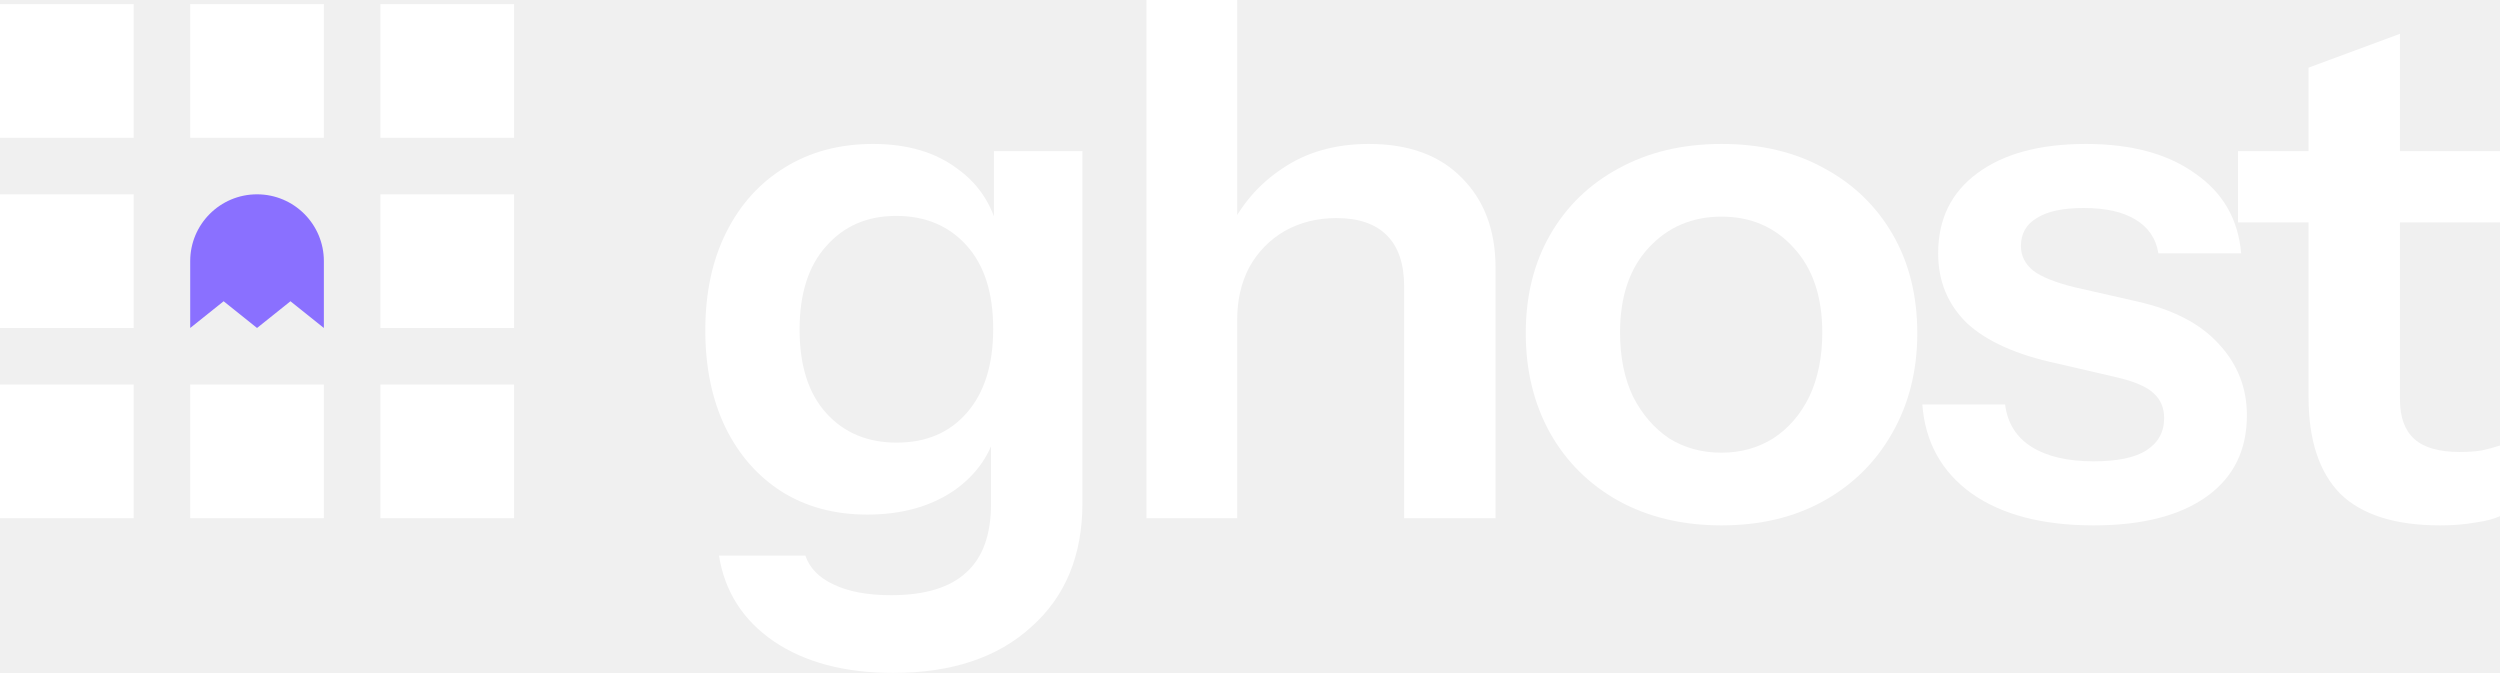
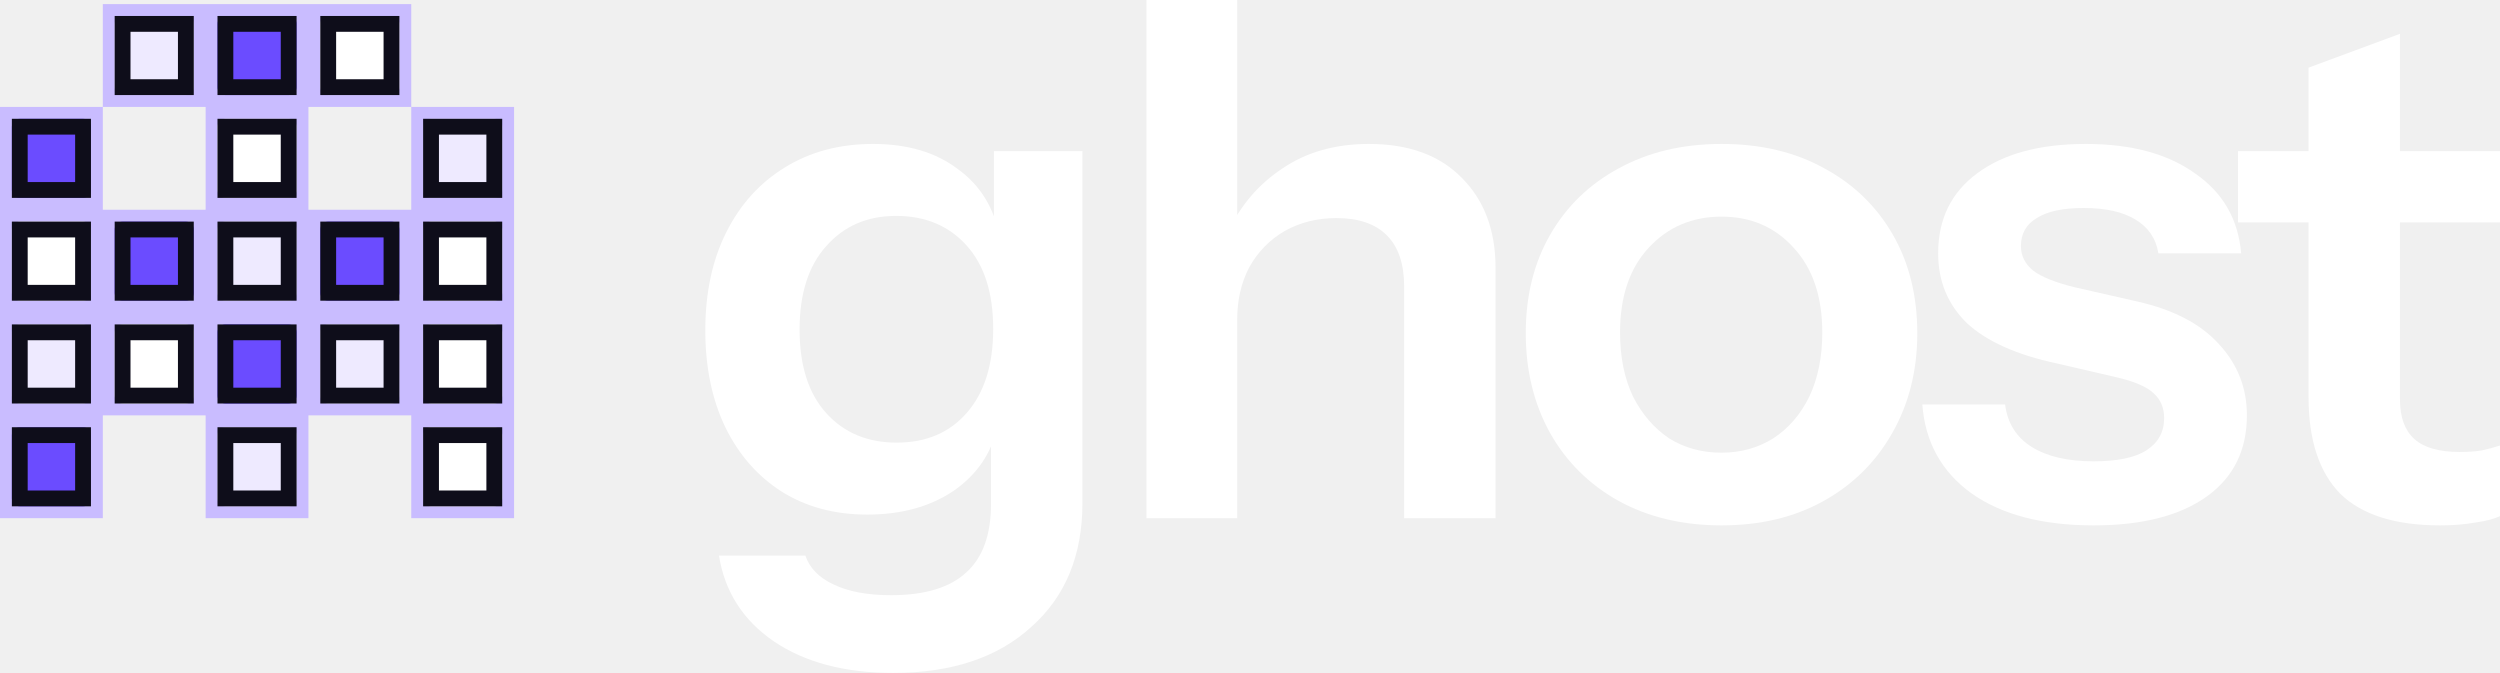
- <svg xmlns="http://www.w3.org/2000/svg" viewBox="0 0 486.313 130.9" width="486.313" height="130.9" version="1.1" id="svg24">
-   <defs id="defs28" />
-   <g fill="#ffffff" id="g18" transform="translate(0,0.8)">
-     <path id="rect2" d="M 0,0 H 26 V 26 H 0 Z" />
-     <path id="rect4" d="M 37,0 H 63 V 26 H 37 Z" />
-     <path id="rect6" d="m 74,0 h 26 V 26 H 74 Z" />
-     <path id="rect8" d="M 0,37 H 26 V 63 H 0 Z" />
-     <path id="rect10" d="m 74,37 h 26 V 63 H 74 Z" />
-     <path id="rect12" d="m 0,74 h 26 v 26 H 0 Z" />
-     <path id="rect14" d="m 37,74 h 26 v 26 H 37 Z" />
-     <path id="rect16" d="m 74,74 h 26 v 26 H 74 Z" />
+ <svg xmlns="http://www.w3.org/2000/svg" viewBox="0 0 486.313 130.9" width="486.313" height="130.9" role="img" aria-label="ghost">
+   <g transform="translate(0 0.8) scale(0.7692308) translate(3 3)">
+     <path fill="#C9BCFF" fill-rule="evenodd" d="M23 -3H101V23H127V127H101V101H75V127H49V101H23V127H-3V23H23Z M23 23H49V49H23Z M75 23H101V49H75Z" />
+     <rect x="26" y="0" width="20" height="20" rx="2" fill="#EEEAFF" />
+     <rect x="28" y="2" width="16" height="16" fill="none" stroke="#0E0D1A" stroke-width="4" />
+     <rect x="52" y="0" width="20" height="20" rx="2" fill="#6B4CFF" />
+     <rect x="54" y="2" width="16" height="16" fill="none" stroke="#0E0D1A" stroke-width="4" />
+     <rect x="78" y="0" width="20" height="20" rx="2" fill="#FFFFFF" />
+     <rect x="80" y="2" width="16" height="16" fill="none" stroke="#0E0D1A" stroke-width="4" />
+     <rect x="0" y="26" width="20" height="20" rx="2" fill="#6B4CFF" />
+     <rect x="2" y="28" width="16" height="16" fill="none" stroke="#0E0D1A" stroke-width="4" />
+     <rect x="52" y="26" width="20" height="20" rx="2" fill="#FFFFFF" />
+     <rect x="54" y="28" width="16" height="16" fill="none" stroke="#0E0D1A" stroke-width="4" />
+     <rect x="104" y="26" width="20" height="20" rx="2" fill="#EEEAFF" />
+     <rect x="106" y="28" width="16" height="16" fill="none" stroke="#0E0D1A" stroke-width="4" />
+     <rect x="0" y="52" width="20" height="20" rx="2" fill="#FFFFFF" />
+     <rect x="2" y="54" width="16" height="16" fill="none" stroke="#0E0D1A" stroke-width="4" />
+     <rect x="26" y="52" width="20" height="20" rx="2" fill="#6B4CFF" />
+     <rect x="28" y="54" width="16" height="16" fill="none" stroke="#0E0D1A" stroke-width="4" />
+     <rect x="52" y="52" width="20" height="20" rx="2" fill="#EEEAFF" />
+     <rect x="54" y="54" width="16" height="16" fill="none" stroke="#0E0D1A" stroke-width="4" />
+     <rect x="78" y="52" width="20" height="20" rx="2" fill="#6B4CFF" />
+     <rect x="80" y="54" width="16" height="16" fill="none" stroke="#0E0D1A" stroke-width="4" />
+     <rect x="104" y="52" width="20" height="20" rx="2" fill="#FFFFFF" />
+     <rect x="106" y="54" width="16" height="16" fill="none" stroke="#0E0D1A" stroke-width="4" />
+     <rect x="0" y="78" width="20" height="20" rx="2" fill="#EEEAFF" />
+     <rect x="2" y="80" width="16" height="16" fill="none" stroke="#0E0D1A" stroke-width="4" />
+     <rect x="26" y="78" width="20" height="20" rx="2" fill="#FFFFFF" />
+     <rect x="28" y="80" width="16" height="16" fill="none" stroke="#0E0D1A" stroke-width="4" />
+     <rect x="52" y="78" width="20" height="20" rx="2" fill="#6B4CFF" />
+     <rect x="54" y="80" width="16" height="16" fill="none" stroke="#0E0D1A" stroke-width="4" />
+     <rect x="78" y="78" width="20" height="20" rx="2" fill="#EEEAFF" />
+     <rect x="80" y="80" width="16" height="16" fill="none" stroke="#0E0D1A" stroke-width="4" />
+     <rect x="104" y="78" width="20" height="20" rx="2" fill="#FFFFFF" />
+     <rect x="106" y="80" width="16" height="16" fill="none" stroke="#0E0D1A" stroke-width="4" />
+     <rect x="0" y="104" width="20" height="20" rx="2" fill="#6B4CFF" />
+     <rect x="2" y="106" width="16" height="16" fill="none" stroke="#0E0D1A" stroke-width="4" />
+     <rect x="52" y="104" width="20" height="20" rx="2" fill="#EEEAFF" />
+     <rect x="54" y="106" width="16" height="16" fill="none" stroke="#0E0D1A" stroke-width="4" />
+     <rect x="104" y="104" width="20" height="20" rx="2" fill="#FFFFFF" />
+     <rect x="106" y="106" width="16" height="16" fill="none" stroke="#0E0D1A" stroke-width="4" />
  </g>
-   <path fill="#8a70ff" d="m 37,50.8 a 13,13 0 0 1 26,0 v 13 L 56.5,58.6 50,63.8 43.5,58.6 37,63.8 Z" id="path20" />
-   <g aria-label="ghost" id="text22" style="font-weight:600;font-size:140px;font-family:'Instrument Sans';letter-spacing:-6.3;fill:#ffffff" transform="translate(0,0.8)">
-     <path d="m 173.74,130.1 q -14.14,0 -23.24,-6.16 -8.96,-6.16 -10.64,-16.66 h 16.8 q 1.26,3.64 5.46,5.6 4.34,2.1 11.2,2.1 9.94,0 14.7,-4.48 4.76,-4.34 4.76,-13.3 V 81.8 l 1.26,0.28 q -1.68,7.84 -8.54,12.6 -6.86,4.62 -16.8,4.62 -9.52,0 -16.66,-4.48 -7,-4.48 -10.92,-12.46 -3.92,-8.12 -3.92,-18.9 0,-10.92 4.06,-19.04 4.06,-8.12 11.34,-12.6 7.42,-4.62 17.22,-4.62 10.08,0 16.52,4.9 6.58,4.76 8.12,13.3 l -1.12,0.14 V 28.6 h 17.22 v 68.46 q 0,15.26 -9.94,24.08 -9.8,8.96 -26.88,8.96 z m 0.7,-44.8 q 8.54,0 13.58,-5.74 5.18,-5.88 5.18,-16.38 0,-10.5 -5.18,-16.24 -5.18,-5.74 -13.72,-5.74 -8.4,0 -13.58,5.88 -5.18,5.74 -5.18,16.24 0,10.5 5.18,16.24 5.18,5.74 13.72,5.74 z" id="path38" />
-     <path d="M 223.02,100 V -0.8 h 17.64 V 100 Z m 50.12,0 V 54.92 q 0,-6.58 -3.36,-9.94 -3.36,-3.36 -9.8,-3.36 -5.6,0 -10.08,2.52 -4.34,2.52 -6.86,7 -2.38,4.48 -2.38,10.36 l -1.82,-17.08 q 3.64,-7.84 10.64,-12.46 7,-4.76 16.8,-4.76 11.62,0 18.06,6.58 6.58,6.58 6.58,17.5 V 100 Z" id="path40" />
-     <path d="m 334.88,101.4 q -11.34,0 -20.02,-4.76 -8.54,-4.76 -13.3,-13.16 -4.76,-8.54 -4.76,-19.46 0,-10.92 4.76,-19.18 4.76,-8.26 13.3,-12.88 8.68,-4.76 20.02,-4.76 11.48,0 20.02,4.76 8.54,4.62 13.3,12.88 4.76,8.26 4.76,19.18 0,10.92 -4.9,19.46 -4.76,8.4 -13.3,13.16 -8.54,4.76 -19.88,4.76 z m 0,-14.14 q 5.6,0 10.08,-2.8 4.48,-2.94 7,-8.12 2.52,-5.32 2.52,-12.46 0,-10.5 -5.6,-16.52 -5.46,-6.02 -14,-6.02 -8.54,0 -14.14,6.02 -5.6,6.02 -5.6,16.52 0,7.14 2.52,12.46 2.66,5.18 7,8.12 4.48,2.8 10.22,2.8 z" id="path42" />
-     <path d="m 407.26,101.4 q -14.84,0 -23.66,-6.16 -8.82,-6.3 -9.66,-17.36 h 16.1 q 0.7,5.46 5.18,8.26 4.48,2.8 12.04,2.8 6.86,0 10.22,-2.1 3.5,-2.24 3.5,-6.3 0,-2.94 -1.96,-4.76 -1.96,-1.96 -7.42,-3.22 l -11.48,-2.66 q -11.76,-2.52 -17.5,-7.84 -5.6,-5.46 -5.6,-13.58 0,-9.94 7.56,-15.54 7.7,-5.74 21.14,-5.74 13.3,0 21.28,5.74 8.12,5.6 8.96,15.54 h -16.1 q -0.7,-4.34 -4.48,-6.58 -3.64,-2.24 -10.08,-2.24 -6.02,0 -9.1,1.96 -3.08,1.82 -3.08,5.46 0,2.8 2.38,4.76 2.38,1.82 7.98,3.22 l 12.32,2.8 q 10.5,2.38 15.82,8.26 5.46,5.88 5.46,13.86 0,10.22 -7.84,15.82 -7.84,5.6 -21.98,5.6 z" id="path44" />
-     <path d="m 474.693,101.4 q -13.16,0 -19.46,-6.16 -6.16,-6.3 -6.16,-18.76 V 12.36 l 17.78,-6.58 V 76.9 q 0,5.18 2.8,7.7 2.8,2.52 8.82,2.52 2.38,0 4.2,-0.28 1.96,-0.42 3.64,-0.98 v 13.72 q -1.68,0.84 -4.76,1.26 -3.08,0.56 -6.86,0.56 z m -39.34,-58.94 V 28.6 h 50.96 v 13.86 z" id="path46" />
+   <g fill="#ffffff" transform="translate(0 0.8)">
+     <path d="m 173.74,130.1 q -14.14,0 -23.24,-6.16 -8.96,-6.16 -10.64,-16.66 h 16.8 q 1.26,3.64 5.46,5.6 4.34,2.1 11.2,2.1 9.94,0 14.7,-4.48 4.76,-4.34 4.76,-13.3 V 81.8 l 1.26,0.28 q -1.68,7.84 -8.54,12.6 -6.86,4.62 -16.8,4.62 -9.52,0 -16.66,-4.48 -7,-4.48 -10.92,-12.46 -3.92,-8.12 -3.92,-18.9 0,-10.92 4.06,-19.04 4.06,-8.12 11.34,-12.6 7.42,-4.62 17.22,-4.62 10.08,0 16.52,4.9 6.58,4.76 8.12,13.3 l -1.12,0.14 V 28.6 h 17.22 v 68.46 q 0,15.26 -9.94,24.08 -9.8,8.96 -26.88,8.96 z m 0.7,-44.8 q 8.54,0 13.58,-5.74 5.18,-5.88 5.18,-16.38 0,-10.5 -5.18,-16.24 -5.18,-5.74 -13.72,-5.74 -8.4,0 -13.58,5.88 -5.18,5.74 -5.18,16.24 0,10.5 5.18,16.24 5.18,5.74 13.72,5.74 z" />
+     <path d="M 223.02,100 V -0.8 h 17.64 V 100 Z m 50.12,0 V 54.92 q 0,-6.58 -3.36,-9.94 -3.36,-3.36 -9.8,-3.36 -5.6,0 -10.08,2.52 -4.34,2.52 -6.86,7 -2.38,4.48 -2.38,10.36 l -1.82,-17.08 q 3.64,-7.84 10.64,-12.46 7,-4.76 16.8,-4.76 11.62,0 18.06,6.58 6.58,6.58 6.58,17.5 V 100 Z" />
+     <path d="m 334.88,101.4 q -11.34,0 -20.02,-4.76 -8.54,-4.76 -13.3,-13.16 -4.76,-8.54 -4.76,-19.46 0,-10.92 4.76,-19.18 4.76,-8.26 13.3,-12.88 8.68,-4.76 20.02,-4.76 11.48,0 20.02,4.76 8.54,4.62 13.3,12.88 4.76,8.26 4.76,19.18 0,10.92 -4.9,19.46 -4.76,8.4 -13.3,13.16 -8.54,4.76 -19.88,4.76 z m 0,-14.14 q 5.6,0 10.08,-2.8 4.48,-2.94 7,-8.12 2.52,-5.32 2.52,-12.46 0,-10.5 -5.6,-16.52 -5.46,-6.02 -14,-6.02 -8.54,0 -14.14,6.02 -5.6,6.02 -5.6,16.52 0,7.14 2.52,12.46 2.66,5.18 7,8.12 4.48,2.8 10.22,2.8 z" />
+     <path d="m 407.26,101.4 q -14.84,0 -23.66,-6.16 -8.82,-6.3 -9.66,-17.36 h 16.1 q 0.7,5.46 5.18,8.26 4.48,2.8 12.04,2.8 6.86,0 10.22,-2.1 3.5,-2.24 3.5,-6.3 0,-2.94 -1.96,-4.76 -1.96,-1.96 -7.42,-3.22 l -11.48,-2.66 q -11.76,-2.52 -17.5,-7.84 -5.6,-5.46 -5.6,-13.58 0,-9.94 7.56,-15.54 7.7,-5.74 21.14,-5.74 13.3,0 21.28,5.74 8.12,5.6 8.96,15.54 h -16.1 q -0.7,-4.34 -4.48,-6.58 -3.64,-2.24 -10.08,-2.24 -6.02,0 -9.1,1.96 -3.08,1.82 -3.08,5.46 0,2.8 2.38,4.76 2.38,1.82 7.98,3.22 l 12.32,2.8 q 10.5,2.38 15.82,8.26 5.46,5.88 5.46,13.86 0,10.22 -7.84,15.82 -7.84,5.6 -21.98,5.6 z" />
+     <path d="m 474.693,101.4 q -13.16,0 -19.46,-6.16 -6.16,-6.3 -6.16,-18.76 V 12.36 l 17.78,-6.58 V 76.9 q 0,5.18 2.8,7.7 2.8,2.52 8.82,2.52 2.38,0 4.2,-0.28 1.96,-0.42 3.64,-0.98 v 13.72 q -1.68,0.84 -4.76,1.26 -3.08,0.56 -6.86,0.56 z m -39.34,-58.94 V 28.6 h 50.96 v 13.86 z" />
  </g>
</svg>
